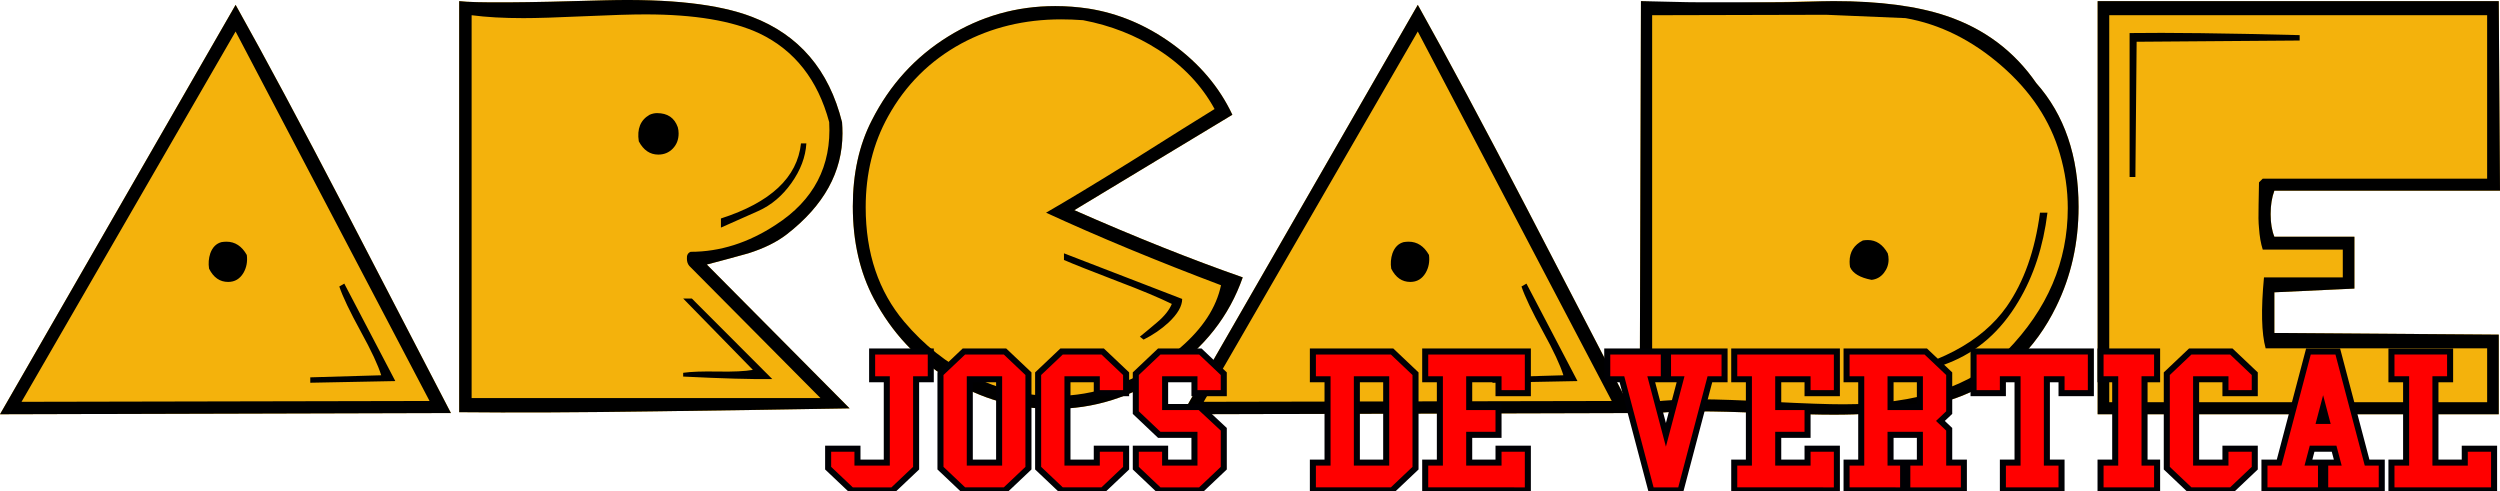
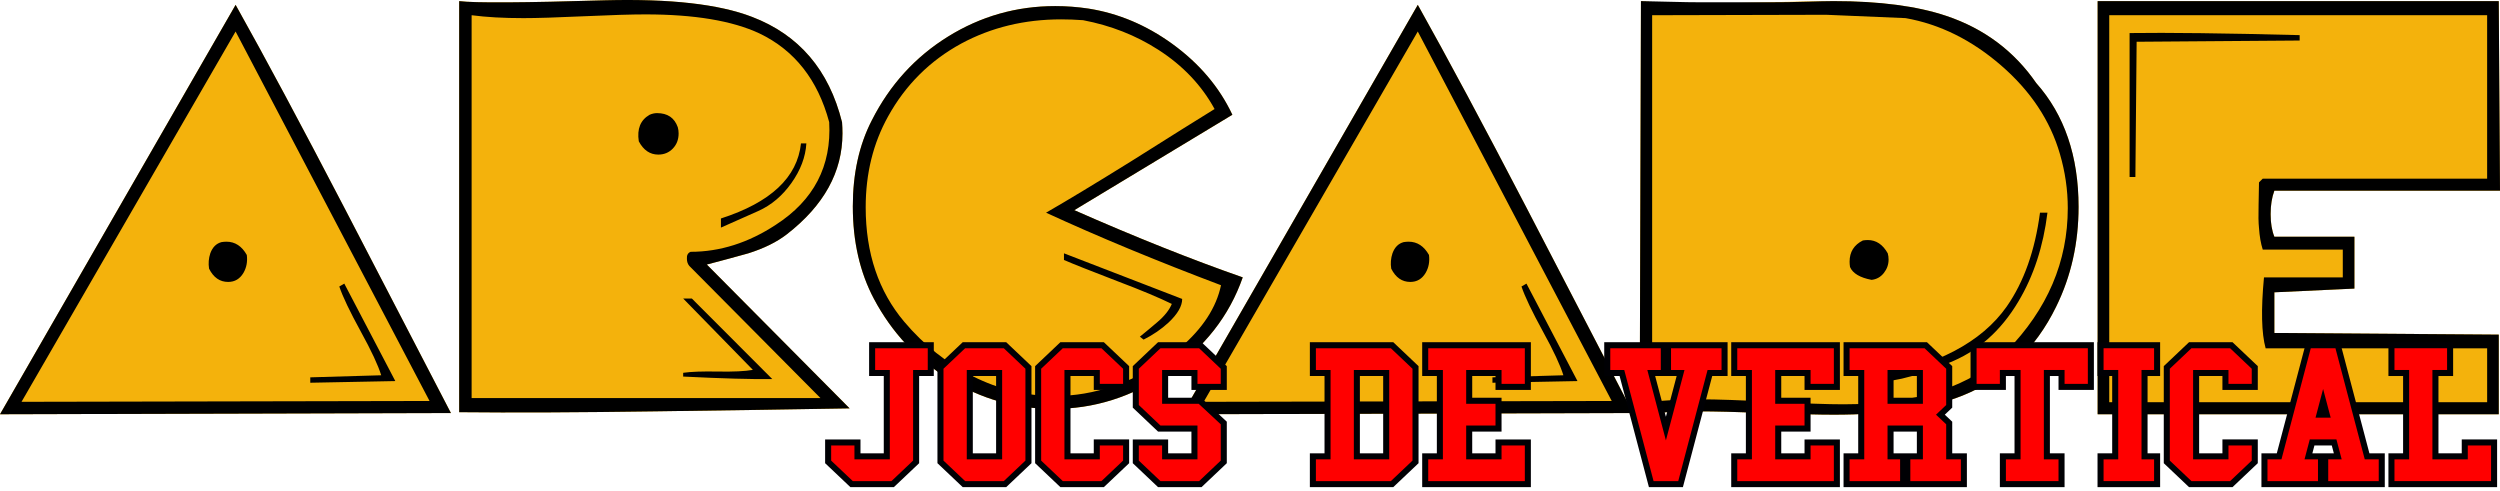
<svg xmlns="http://www.w3.org/2000/svg" enable-background="new 0 0 566.929 129.21" height="156.566" viewBox="0 0 558.831 109.596" width="798.33">
  <g fill="#f4b20c" transform="translate(-2.794 -20.5058)">
    <path d="m2.794 113.106 52.668-91.516c6.676 11.93 14.773 27.044 24.295 45.341l23.829 45.896zm55.17-35.605c.186 1.484-.062 2.813-.742 3.986-.804 1.362-1.947 2.04-3.431 2.04-1.854 0-3.277-.987-4.265-2.967-.185-1.174-.092-2.317.278-3.431.494-1.359 1.328-2.193 2.503-2.504.371-.061.742-.093 1.113-.093 1.916.002 3.431.992 4.544 2.969z" />
    <path d="m192.707 111.79c-14.467.252-28.935.473-43.403.663-17.313.25-31.935.313-43.867.189v-91.887c3.461.434 14.372.371 32.731-.185 14.464-.371 25.374.866 32.73 3.709 10.508 4.019 17.214 11.869 20.121 23.552.06.804.093 1.639.093 2.505 0 8.593-4.142 16.104-12.426 22.533-2.227 1.731-5.101 3.153-8.625 4.265-3.091.867-6.184 1.701-9.273 2.504zm-38.406-62.847c.123.433.186.897.186 1.391 0 1.36-.434 2.488-1.298 3.384-.866.896-1.947 1.344-3.245 1.344-1.855 0-3.308-.987-4.358-2.966-.433-2.782.371-4.759 2.411-5.934.557-.247 1.113-.371 1.669-.371 2.347 0 3.893 1.051 4.635 3.152zm21.124 56.298c-4.508.061-11.148-.126-19.919-.561v-.842c1.73-.249 4.326-.344 7.789-.279 3.461.061 6.057-.064 7.788-.373l-15.577-15.949 1.945.003zm7.619-52.681c-.185 3.029-1.298 5.98-3.337 8.854-2.041 2.875-4.513 4.96-7.418 6.259l-8.344 3.709v-2.041c11.126-3.584 17.091-9.18 17.895-16.782h1.204z" />
    <path d="m280.586 82.507c-3.029 8.655-8.576 15.732-16.643 21.234-8.066 5.5-16.675 8.22-25.823 8.158-8.284 0-16.01-2.21-23.181-6.629-7.171-4.42-12.765-10.4-16.783-17.941-3.152-5.935-4.729-12.825-4.729-20.677 0-7.356 1.421-13.783 4.266-19.286 4.017-7.913 9.689-14.141 17.014-18.684 7.326-4.544 15.314-6.815 23.969-6.815 2.472 0 4.945.186 7.418.556 6.675 1.052 12.918 3.679 18.729 7.88 6.058 4.39 10.538 9.676 13.444 15.856-7.85 4.761-19.626 11.868-35.326 21.326 13.6 5.999 26.149 11.006 37.645 15.022zm-13.536 4.823c0 1.608-1.02 3.37-3.06 5.285-1.608 1.483-3.462 2.75-5.563 3.802l-.835-.649c1.298-1.051 2.596-2.133 3.895-3.245 1.607-1.359 2.688-2.72 3.245-4.08-2.906-1.421-6.894-3.09-11.961-5.007-6.119-2.348-10.168-3.955-12.146-4.82v-1.486z" />
    <path d="m267.049 113.106 52.667-91.516c6.676 11.93 14.773 27.044 24.295 45.341l23.829 45.896zm55.17-35.605c.185 1.484-.063 2.813-.742 3.986-.805 1.362-1.947 2.04-3.432 2.04-1.854 0-3.276-.987-4.266-2.967-.186-1.174-.093-2.317.278-3.431.494-1.359 1.329-2.193 2.504-2.504.371-.061.742-.093 1.112-.093 1.917.002 3.433.992 4.546 2.969zm33.195 28.188-19.01.371v-1.206l15.857-.463c-.682-2.226-2.195-5.472-4.545-9.736-2.473-4.512-4.079-7.882-4.821-10.106l1.112-.649z" />
    <path d="m462.414 89.046c-4.636 9.501-11.623 16.133-20.955 19.896-7.109 2.837-16.69 4.256-28.745 4.256-3.276 0-8.283-.125-15.02-.371-6.738-.247-11.746-.371-15.022-.371-5.067 0-9.518.247-13.351.742l.278-92.443c3.709.371 7.941.557 12.701.557 3.276 0 8.314-.093 15.115-.278 6.799-.186 11.869-.278 15.205-.278 10.323 0 18.762 1.111 25.313 3.331 8.406 2.838 15.083 7.834 20.028 14.992 6.306 7.094 9.457 16.317 9.457 27.667.001 8.082-1.667 15.516-5.004 22.3zm-37.646-11.916c.124.434.186.896.186 1.392 0 1.112-.356 2.117-1.066 3.013-.711.896-1.622 1.407-2.735 1.529-2.597-.492-4.204-1.451-4.821-2.873-.063-.433-.093-.834-.093-1.205 0-2.164.988-3.74 2.967-4.73.371-.061.742-.092 1.113-.092 1.853 0 3.337.989 4.449 2.966zm35.699-9.087c-.928 7.543-3.093 14.157-6.491 19.842-3.957 6.677-9.212 11.282-15.764 13.816-3.648 1.421-6.338 2.379-8.065 2.874-3.029.866-5.874 1.328-8.531 1.392l-.464-1.113c14.525-2.535 24.603-7.82 30.228-15.855 3.832-5.501 6.306-12.485 7.418-20.955h1.669z" />
    <path d="m561.625 63.129h-50.44c-.557 1.498-.835 3.246-.835 5.241 0 1.997.278 3.68.835 5.053h17.895v11.589l-17.895.835v9.087l50.162.371v17.802h-89.662v-92.352h89.662zm-44.785-33.566-36.439.278-.278 30.228h-1.297v-32.174c8.529-.122 21.2.033 38.015.464v1.204z" />
  </g>
  <g transform="translate(-2.794 -20.5058)">
    <path d="m2.794 113.106 52.668-91.516c6.676 11.93 14.773 27.044 24.295 45.341l23.829 45.896zm96.018-2.968-43.354-82.589-47.852 82.775zm-40.848-32.637c.186 1.484-.062 2.813-.742 3.986-.804 1.362-1.947 2.04-3.431 2.04-1.854 0-3.277-.987-4.265-2.967-.185-1.174-.092-2.317.278-3.431.494-1.359 1.328-2.193 2.503-2.504.371-.061.742-.093 1.113-.093 1.916.002 3.431.992 4.544 2.969zm33.195 28.188-19.009.371v-1.206l15.855-.463c-.681-2.226-2.195-5.472-4.543-9.736-2.473-4.512-4.08-7.882-4.822-10.106l1.113-.649z" />
    <path d="m192.707 111.79c-14.467.252-28.935.473-43.403.663-17.313.25-31.935.313-43.867.189v-91.887c3.461.434 14.372.371 32.731-.185 14.464-.371 25.374.866 32.73 3.709 10.508 4.019 17.214 11.869 20.121 23.552.06.804.093 1.639.093 2.505 0 8.593-4.142 16.104-12.426 22.533-2.227 1.731-5.101 3.153-8.625 4.265-3.091.867-6.184 1.701-9.273 2.504zm-4.562-63.988c-2.536-9.446-7.728-16.053-15.578-19.819-6.059-2.839-14.557-4.26-25.499-4.26-3.029 0-7.603.138-13.723.417s-10.632.418-13.538.418c-4.45 0-8.314-.216-11.59-.649v85.581h77.979l-29.326-29.55c-.354-.432-.529-.957-.529-1.575-.062-.803.217-1.327.835-1.573 6.551 0 12.888-2.007 19.008-6.022 8.529-5.493 12.517-13.151 11.961-22.968zm-33.844 1.141c.123.433.186.897.186 1.391 0 1.36-.434 2.488-1.298 3.384-.866.896-1.947 1.344-3.245 1.344-1.855 0-3.308-.987-4.358-2.966-.433-2.782.371-4.759 2.411-5.934.557-.247 1.113-.371 1.669-.371 2.347 0 3.893 1.051 4.635 3.152zm21.124 56.298c-4.508.061-11.148-.126-19.919-.561v-.842c1.73-.249 4.326-.344 7.789-.279 3.461.061 6.057-.064 7.788-.373l-15.577-15.949 1.945.003zm7.619-52.681c-.185 3.029-1.298 5.98-3.337 8.854-2.041 2.875-4.513 4.96-7.418 6.259l-8.344 3.709v-2.041c11.126-3.584 17.091-9.18 17.895-16.782h1.204z" />
    <path d="m280.586 82.507c-3.029 8.655-8.576 15.732-16.643 21.234-8.066 5.5-16.675 8.22-25.823 8.158-8.284 0-16.01-2.21-23.181-6.629-7.171-4.42-12.765-10.4-16.783-17.941-3.152-5.935-4.729-12.825-4.729-20.677 0-7.356 1.421-13.783 4.266-19.286 4.017-7.913 9.689-14.141 17.014-18.684 7.326-4.544 15.314-6.815 23.969-6.815 2.472 0 4.945.186 7.418.556 6.675 1.052 12.918 3.679 18.729 7.88 6.058 4.39 10.538 9.676 13.444 15.856-7.85 4.761-19.626 11.868-35.326 21.326 13.6 5.999 26.149 11.006 37.645 15.022zm-4.855 1.756c-14.334-5.404-27.371-10.81-39.108-16.213 4.824-2.779 11.164-6.61 19.021-11.493 9.401-5.931 15.618-9.824 18.649-11.679-2.906-5.319-7.11-9.742-12.612-13.269-5.008-3.217-10.604-5.413-16.785-6.59-1.669-.122-3.308-.185-4.915-.185-8.161 0-15.58 1.793-22.256 5.377-7.048 3.834-12.521 9.273-16.415 16.32-3.337 5.997-5.006 12.765-5.006 20.306 0 10.262 2.873 18.792 8.618 25.591 4.388 5.193 9.5 9.256 15.339 12.193 5.838 2.936 11.94 4.404 18.306 4.404 4.448 0 8.804-.74 13.067-2.219 5.623-1.908 10.628-4.773 15.015-8.593 5.004-4.309 8.029-8.961 9.082-13.95zm-8.681 3.067c0 1.608-1.02 3.37-3.06 5.285-1.608 1.483-3.462 2.75-5.563 3.802l-.835-.649c1.298-1.051 2.596-2.133 3.895-3.245 1.607-1.359 2.688-2.72 3.245-4.08-2.906-1.421-6.894-3.09-11.961-5.007-6.119-2.348-10.168-3.955-12.146-4.82v-1.486z" />
    <path d="m267.049 113.106 52.667-91.516c6.676 11.93 14.773 27.044 24.295 45.341l23.829 45.896zm96.018-2.968-43.355-82.589-47.852 82.775zm-40.848-32.637c.185 1.484-.063 2.813-.742 3.986-.805 1.362-1.947 2.04-3.432 2.04-1.854 0-3.276-.987-4.266-2.967-.186-1.174-.093-2.317.278-3.431.494-1.359 1.329-2.193 2.504-2.504.371-.061.742-.093 1.112-.093 1.917.002 3.433.992 4.546 2.969zm33.195 28.188-19.01.371v-1.206l15.857-.463c-.682-2.226-2.195-5.472-4.545-9.736-2.473-4.512-4.079-7.882-4.821-10.106l1.112-.649z" />
    <path d="m462.414 89.046c-4.636 9.501-11.623 16.133-20.955 19.896-7.109 2.837-16.69 4.256-28.745 4.256-3.276 0-8.283-.125-15.02-.371-6.738-.247-11.746-.371-15.022-.371-5.067 0-9.518.247-13.351.742l.278-92.443c5.184.078 8.987.264 13.748.264 3.275 0 7.342-.016 14.429 0 6.801.014 11.509-.264 14.845-.264 10.323 0 18.762 1.111 25.313 3.331 8.406 2.838 15.083 7.834 20.028 14.992 6.306 7.094 9.457 16.317 9.457 27.667 0 8.083-1.668 15.517-5.005 22.301zm.835-34.141c-2.165-7.463-6.538-14.048-13.12-19.753-6.584-5.705-13.709-9.238-21.373-10.595l-17.76-.747-38.894.098v86.415c3.214-.37 6.862-.556 10.94-.556 3.462 0 8.747.186 15.856.556 7.107.371 12.425.557 15.948.557 16.504 0 28.682-3.978 36.532-11.935 9.088-9.313 13.631-19.954 13.631-31.921.001-4.07-.588-8.109-1.76-12.119zm-38.481 22.225c.124.434.186.896.186 1.392 0 1.112-.356 2.117-1.066 3.013-.711.896-1.622 1.407-2.735 1.529-2.597-.492-4.204-1.451-4.821-2.873-.063-.433-.093-.834-.093-1.205 0-2.164.988-3.74 2.967-4.73.371-.061.742-.092 1.113-.092 1.853 0 3.337.989 4.449 2.966zm35.699-9.087c-.928 7.543-3.093 14.157-6.491 19.842-3.957 6.677-9.212 11.282-15.764 13.816-3.648 1.421-6.338 2.379-8.065 2.874-3.029.866-5.874 1.328-8.531 1.392l-.464-1.113c14.525-2.535 24.603-7.82 30.228-15.855 3.832-5.501 6.306-12.485 7.418-20.955h1.669z" />
    <path d="m561.625 63.129h-50.44c-.557 1.498-.835 3.246-.835 5.241 0 1.997.278 3.68.835 5.053h17.895v11.589l-17.895.835v9.087l50.162.371v17.802h-89.662v-92.352h89.662zm-2.874 47.288v-12.052h-49.514c-.927-3.339-1.053-8.624-.37-15.857h17.616v-6.211h-17.891c-.435-1.359-.714-2.967-.839-4.822-.126-1.174-.154-2.875-.093-5.1.061-2.472.093-4.172.093-5.1l.835-.835h50.162v-36.531h-84.471v86.508zm-41.911-80.854-36.439.278-.278 30.228h-1.297v-32.174c8.529-.122 21.2.033 38.015.464v1.204z" />
  </g>
  <g fill="#f00" stroke="#000004" stroke-width="1.35">
-     <g transform="translate(65.15457 -9.419453)">
+     <g transform="translate(65.15457 -10.81945)">
      <path d="m126.517 109.722v3.105h6.555v-18.629h-3.278v-6.21h13.111v6.21h-3.278v19.871l-5.244 4.968h-9.178l-5.244-4.968v-4.347z" />
      <path d="m150.315 119.036-5.244-4.968v-21.113l5.244-4.968h9.178l5.244 4.968v21.113l-5.244 4.968zm1.311-6.21h6.555v-18.629h-6.555z" />
      <path d="m172.146 119.036-5.244-4.968v-21.113l5.244-4.968h9.178l5.244 4.968v4.347h-6.555v-3.105h-6.555v18.629h6.555v-3.105h6.555v4.347l-5.244 4.968z" />
      <path d="m188.733 109.722h6.555v3.105h6.555v-6.21h-7.866l-5.244-4.968v-8.694l5.244-4.968h9.178l5.244 4.968v4.347h-6.555v-3.105h-6.555v6.21h7.773l5.338 4.968v8.694l-5.244 4.968h-9.178l-5.244-4.968z" />
    </g>
-     <g transform="translate(-229.689 -9.419453)">
+     <g transform="translate(-229.689 -10.81945)">
      <path d="m523.16 119.036v-6.21h3.278v-18.629h-3.278v-6.21h17.7l5.244 4.968v21.113l-5.244 4.968zm9.833-6.21h6.555v-18.629h-6.555z" />
      <path d="m548.269 119.036v-6.21h3.278v-18.629h-3.278v-6.21h22.944v9.315h-6.555v-3.105h-6.555v6.21h6.555v6.21h-6.555v6.21h6.555v-3.105h6.555v9.315z" />
    </g>
-     <g transform="translate(-99.48897 -9.419453)">
+     <g transform="translate(-99.48897 -10.81945)">
      <path d="m458.761 87.988h12.643v6.21h-2.809l3.278 12.419 3.278-12.419h-2.809v-6.21h12.643v6.21h-3.278l-6.555 24.839h-6.555l-6.555-24.839h-3.278z" />
      <path d="m487.147 119.036v-6.21h3.278v-18.629h-3.278v-6.21h22.944v9.315h-6.555v-3.105h-6.555v6.21h6.555v6.21h-6.555v6.21h6.555v-3.105h6.555v9.315z" />
      <path d="m512.256 119.036v-6.21h3.278v-18.629h-3.278v-6.21h17.7l5.244 4.968v8.694l-1.967 1.863 1.967 1.863v7.452h3.278v6.21h-12.643v-6.21h2.809v-6.21h-6.555v6.21h2.809v6.21zm9.833-18.629h6.555v-6.21h-6.555z" />
      <path d="m547.198 119.036v-6.21h3.278v-18.629h-3.278v3.105h-6.555v-9.315h26.222v9.315h-6.555v-3.105h-3.278v18.629h3.278v6.21z" />
      <path d="m569.029 119.036v-6.21h3.278v-18.629h-3.278v-6.21h12.643v6.21h-2.809v18.629h2.809v6.21z" />
      <path d="m589.081 119.036-5.244-4.968v-21.113l5.244-4.968h9.178l5.244 4.968v4.347h-6.555v-3.105h-6.555v18.629h6.555v-3.105h6.555v4.347l-5.244 4.968z" />
      <path d="m605.668 119.036v-6.21h3.278l6.555-24.839h6.555l6.555 24.839h3.278v6.21h-12.643v-6.21h2.809l-.819-3.105h-4.917l-.819 3.105h2.809v6.21zm13.111-18.629-.819 3.105h1.639z" />
      <path d="m634.055 119.036v-6.21h3.278v-18.629h-3.278v-6.21h13.111v6.21h-3.278v18.629h6.555v-3.105h6.555v9.315z" />
    </g>
  </g>
</svg>
